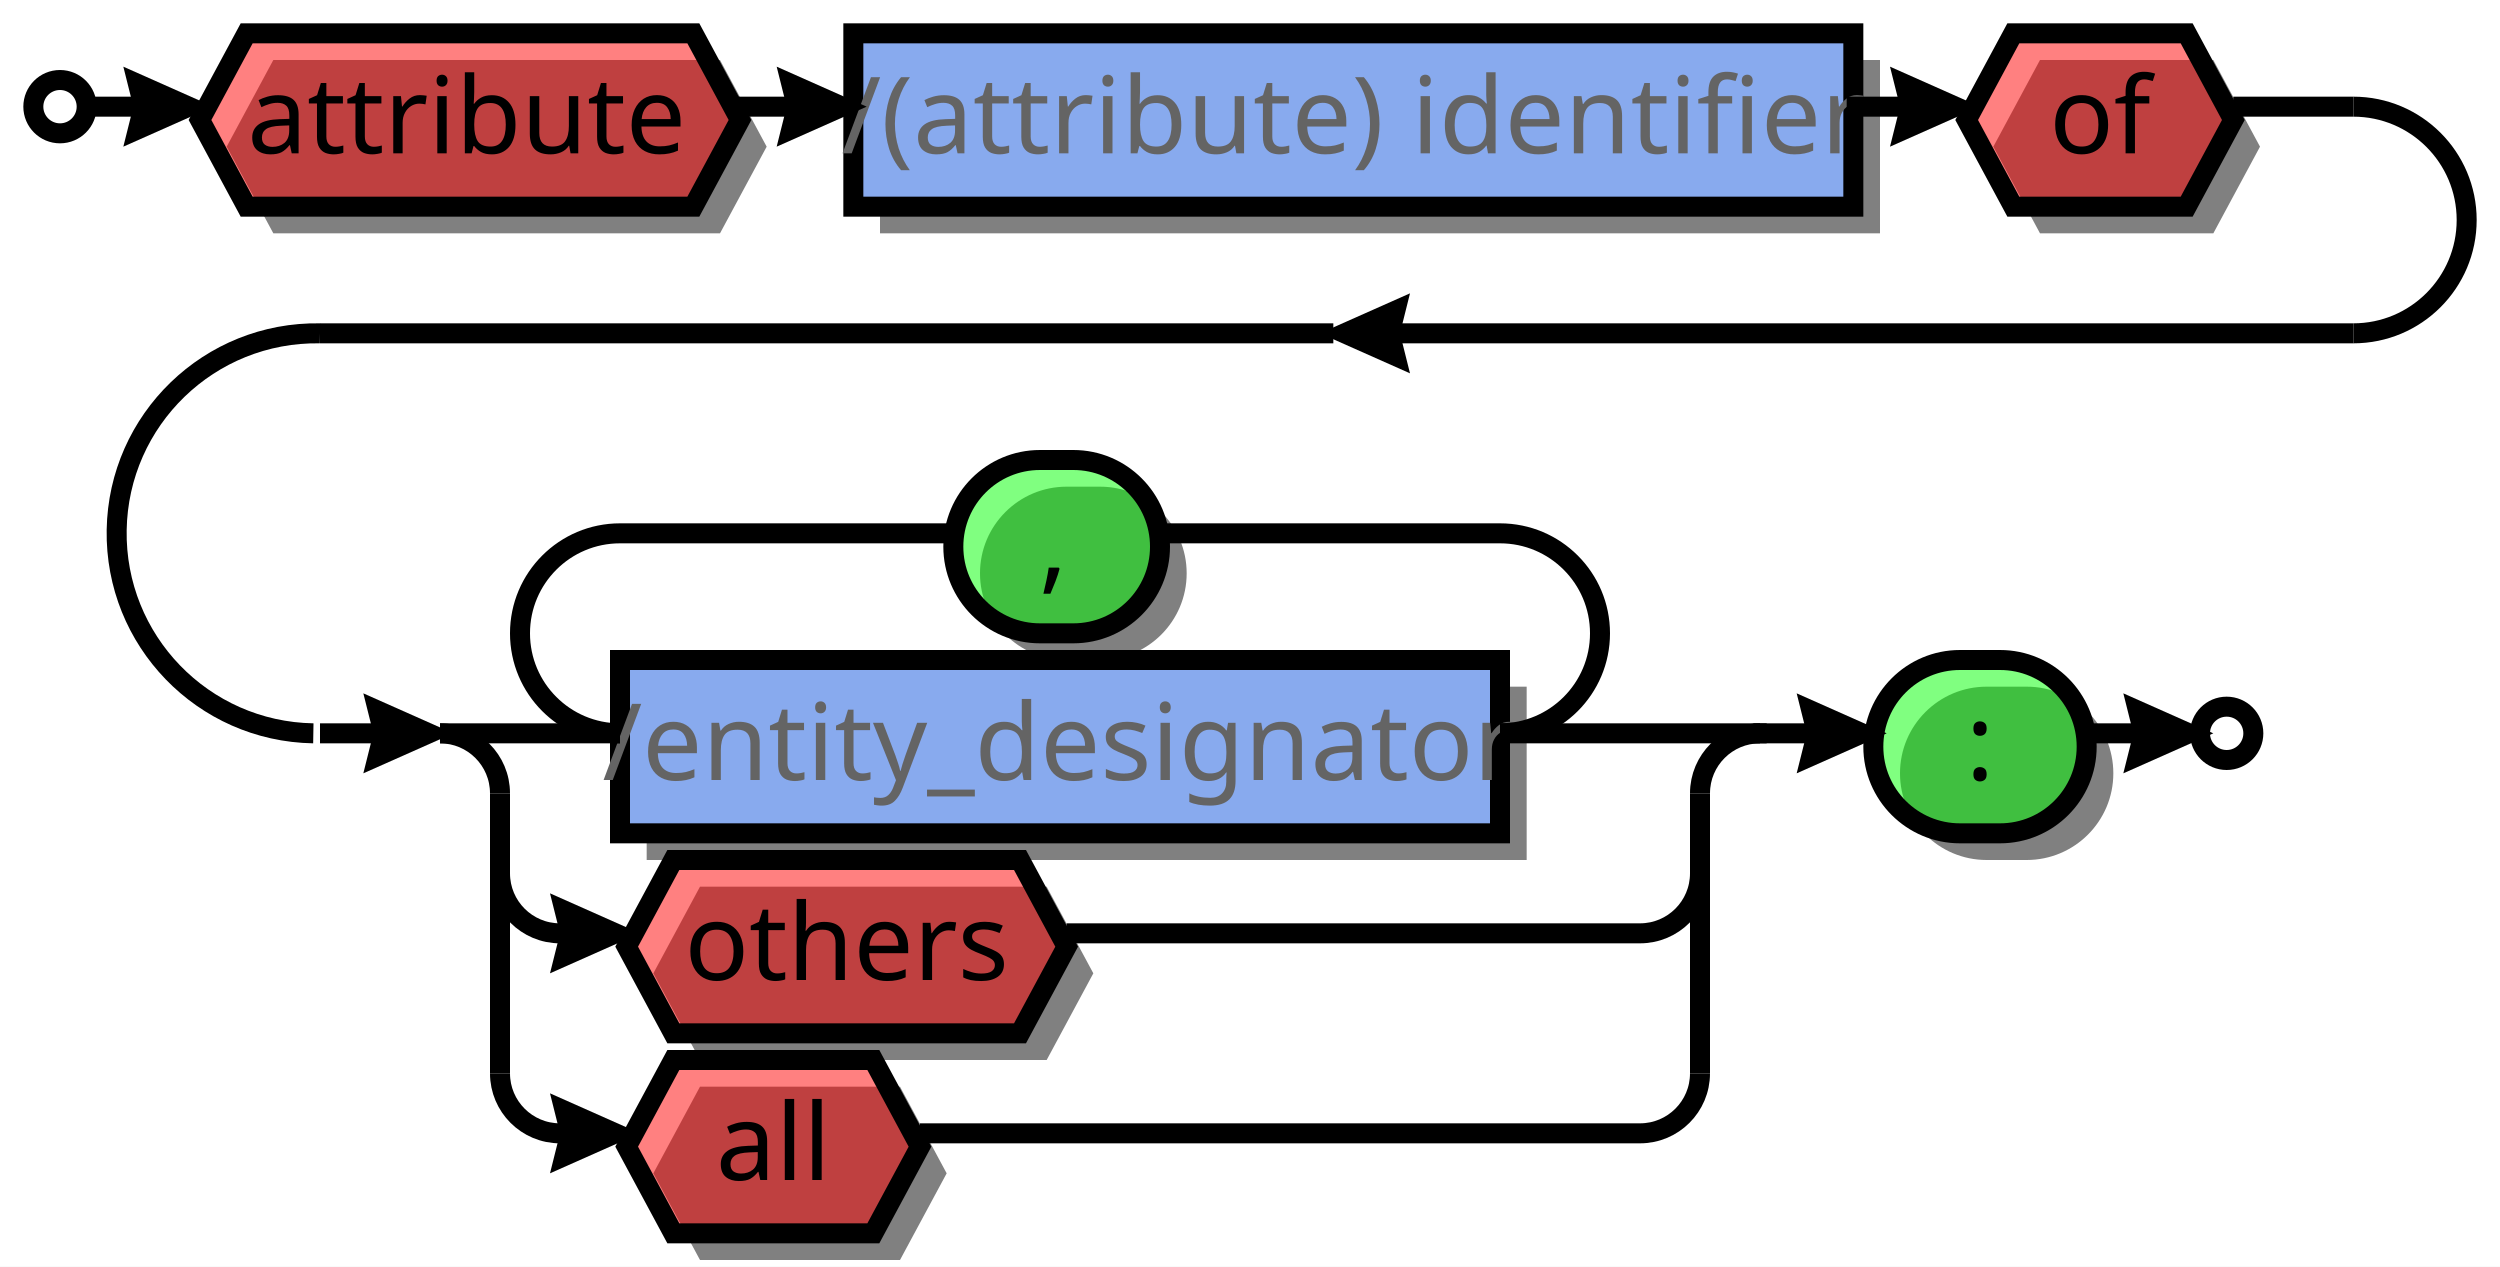
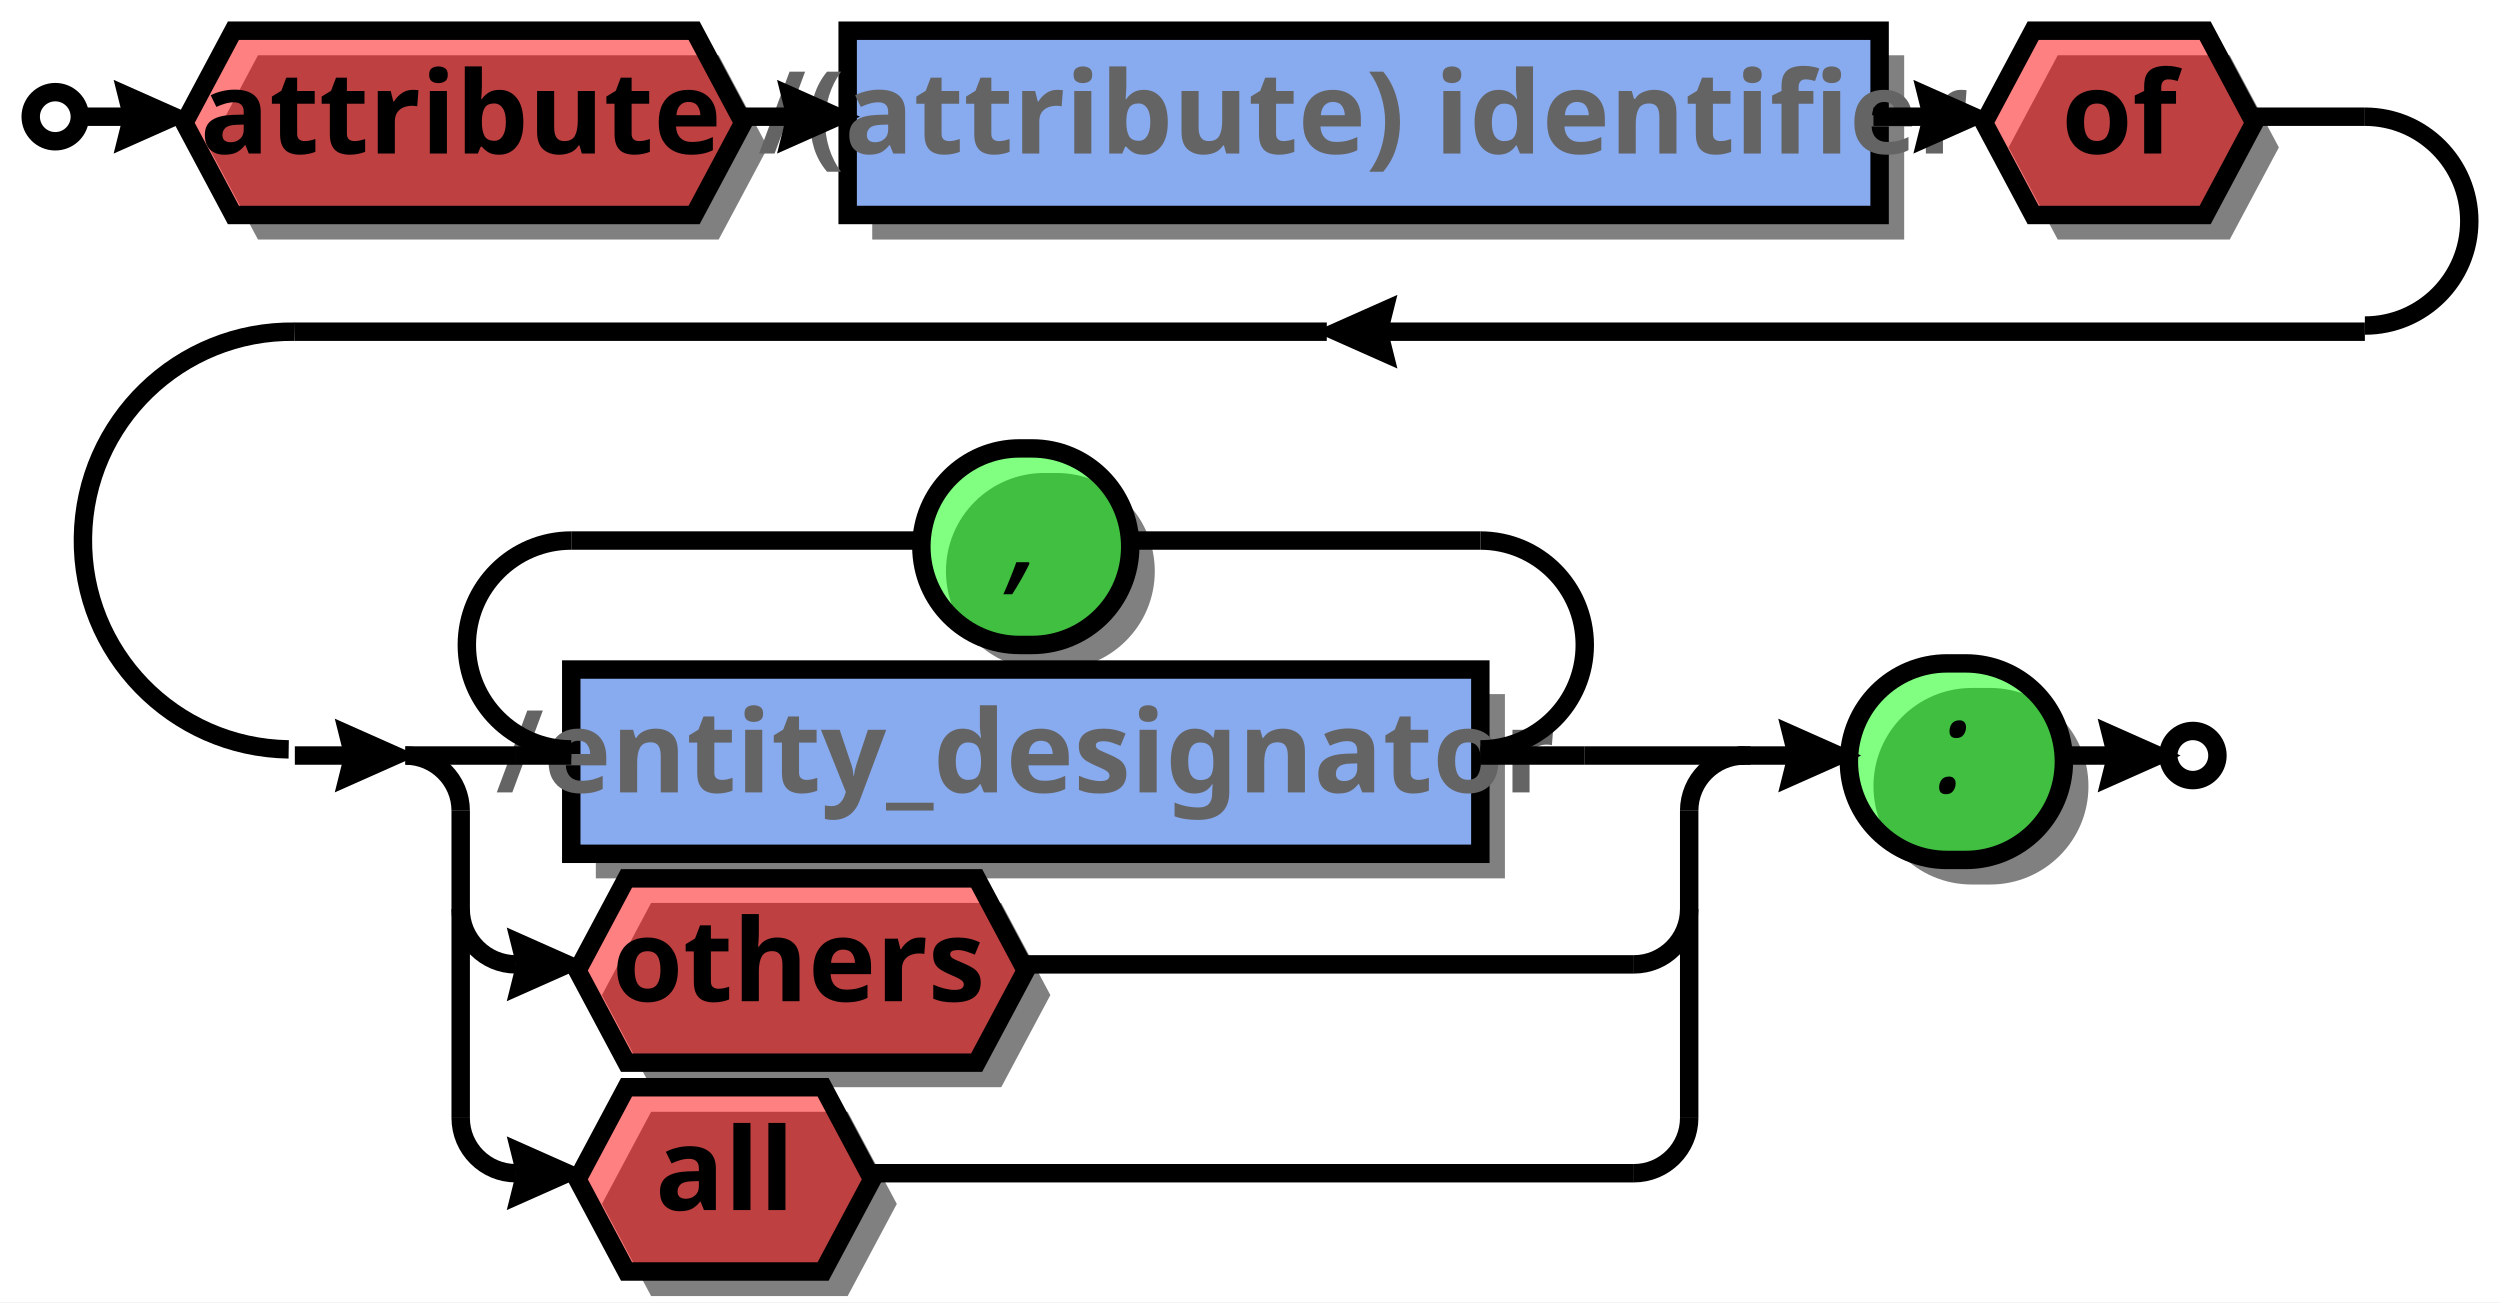
- <svg xmlns="http://www.w3.org/2000/svg" xml:space="preserve" width="375" height="190" version="1.1">
+ <svg xmlns="http://www.w3.org/2000/svg" xml:space="preserve" width="407" height="212" version="1.1">
  <style type="text/css">

.title_font {fill:#000000; text-anchor:middle;
- font-family:PT Sans Bold; font-size:12pt; font-weight:normal; font-style:normal; }
+ font-family:PT Sans Bold; font-size:22pt; font-weight:bold; font-style:normal; }
.token_font {fill:#000000; text-anchor:middle;
- font-family:PT Sans Italic; font-size:12pt; font-weight:normal; font-style:normal; }
+ font-family:PT Sans Italic; font-size:16pt; font-weight:normal; font-style:italic; }
.box_font {fill:#646464; text-anchor:middle;
- font-family:PT Sans Bold; font-size:12pt; font-weight:normal; font-style:normal; }
+ font-family:PT Sans Bold; font-size:14pt; font-weight:bold; font-style:normal; }
.hex_bubble_font {fill:#000000; text-anchor:middle;
- font-family:PT Sans Bold; font-size:12pt; font-weight:normal; font-style:normal; }
+ font-family:PT Sans Bold; font-size:14pt; font-weight:bold; font-style:normal; }
.label {fill: #000; text-anchor:middle; font-size:16pt; font-weight:bold; font-family:Sans;}
.link {fill: #0D47A1;}
.link:hover {fill: #0D47A1; text-decoration:underline;}
.link:visited {fill: #4A148C;}

</style>
  <defs>
    <marker id="arrow" markerWidth="5" markerHeight="4" refX="2.5" refY="2" orient="auto" markerUnits="strokeWidth">
      <path d="M0,0 L0.5,2 L0,4 L4.5,2 z" fill="#000000" />
    </marker>
  </defs>
  <rect width="100%" height="100%" fill="white" />
-   <circle cx="9" cy="16" r="4" stroke="#000000" stroke-width="3" fill="#ffffff" />
-   <path d="M41,35 H108 L115,22 L108,9 H41 L34,22 z" fill="#000000" fill-opacity="0.498" />
-   <path d="M37,31 H104 L111,18 L104,5 H37 L30,18 z" stroke="#000000" stroke-width="3" fill="#ff0000" fill-opacity="0.498" />
-   <text class="hex_bubble_font" x="70" y="23">attribute</text>
-   <rect x="132" y="9" width="150" height="26" fill="#000000" fill-opacity="0.498" />
-   <rect x="128" y="5" width="150" height="26" stroke="#000000" stroke-width="3" fill="#88aaee" fill-opacity="1.0" />
-   <text class="box_font" x="203" y="23">/(attribute) identifier</text>
-   <line x1="110" y1="16" x2="124" y2="16" stroke="#000000" stroke-width="3" marker-end="url(#arrow)" />
-   <path d="M306,35 H332 L339,22 L332,9 H306 L299,22 z" fill="#000000" fill-opacity="0.498" />
-   <path d="M302,31 H328 L335,18 L328,5 H302 L295,18 z" stroke="#000000" stroke-width="3" fill="#ff0000" fill-opacity="0.498" />
-   <text class="hex_bubble_font" x="315" y="23">of</text>
-   <line x1="277" y1="16" x2="291" y2="16" stroke="#000000" stroke-width="3" marker-end="url(#arrow)" />
-   <rect x="97" y="103" width="132" height="26" fill="#000000" fill-opacity="0.498" />
-   <rect x="93" y="99" width="132" height="26" stroke="#000000" stroke-width="3" fill="#88aaee" fill-opacity="1.0" />
-   <text class="box_font" x="159" y="117">/entity_designator</text>
-   <path d="M160,99 A13,13 0 0,1 160,73 H165 A13,13 0 0,1 165,99 z" fill="#000000" fill-opacity="0.498" />
-   <path d="M156,95 A13,13 0 0,1 156,69 H161 A13,13 0 0,1 161,95 z" stroke="#000000" stroke-width="3" fill="#00ff00" fill-opacity="0.498" />
-   <text class="token_font" x="158" y="87">,</text>
-   <line x1="93" y1="80" x2="143" y2="80" stroke="#000000" stroke-width="3" />
-   <line x1="174" y1="80" x2="225" y2="80" stroke="#000000" stroke-width="3" />
-   <line x1="84" y1="110" x2="93" y2="110" stroke="#000000" stroke-width="3" />
-   <path d="M93,80 A15,15 0 0,0 93,110" stroke="#000000" stroke-width="3" fill="none" />
-   <path d="M225,110 A15,15 0 0,0 225,80" stroke="#000000" stroke-width="3" fill="none" />
-   <line x1="225" y1="110" x2="240" y2="110" stroke="#000000" stroke-width="3" />
-   <path d="M105,159 H157 L164,146 L157,133 H105 L98,146 z" fill="#000000" fill-opacity="0.498" />
-   <path d="M101,155 H153 L160,142 L153,129 H101 L94,142 z" stroke="#000000" stroke-width="3" fill="#ff0000" fill-opacity="0.498" />
-   <text class="hex_bubble_font" x="127" y="147">others</text>
-   <path d="M105,189 H135 L142,176 L135,163 H105 L98,176 z" fill="#000000" fill-opacity="0.498" />
-   <path d="M101,185 H131 L138,172 L131,159 H101 L94,172 z" stroke="#000000" stroke-width="3" fill="#ff0000" fill-opacity="0.498" />
-   <text class="hex_bubble_font" x="116" y="177">all</text>
-   <line x1="66" y1="110" x2="84" y2="110" stroke="#000000" stroke-width="3" />
-   <line x1="240" y1="110" x2="265" y2="110" stroke="#000000" stroke-width="3" />
-   <path d="M75,119 A9,9 0 0,0 66,110" stroke="#000000" stroke-width="3" fill="none" />
-   <line x1="84" y1="140" x2="90" y2="140" stroke="#000000" stroke-width="3" marker-end="url(#arrow)" />
-   <line x1="160" y1="140" x2="246" y2="140" stroke="#000000" stroke-width="3" />
-   <path d="M75,131 A9,9 0 0,0 84,140" stroke="#000000" stroke-width="3" fill="none" />
-   <path d="M246,140 A9,9 0 0,0 255,131" stroke="#000000" stroke-width="3" fill="none" />
-   <line x1="84" y1="170" x2="90" y2="170" stroke="#000000" stroke-width="3" marker-end="url(#arrow)" />
-   <line x1="138" y1="170" x2="246" y2="170" stroke="#000000" stroke-width="3" />
-   <path d="M75,161 A9,9 0 0,0 84,170" stroke="#000000" stroke-width="3" fill="none" />
-   <path d="M246,170 A9,9 0 0,0 255,161" stroke="#000000" stroke-width="3" fill="none" />
-   <path d="M264,110 A9,9 0 0,0 255,119" stroke="#000000" stroke-width="3" fill="none" />
-   <line x1="75" y1="161" x2="75" y2="119" stroke="#000000" stroke-width="3" />
-   <line x1="255" y1="161" x2="255" y2="119" stroke="#000000" stroke-width="3" />
-   <path d="M298,129 A13,13 0 0,1 298,103 H304 A13,13 0 0,1 304,129 z" fill="#000000" fill-opacity="0.498" />
-   <path d="M294,125 A13,13 0 0,1 294,99 H300 A13,13 0 0,1 300,125 z" stroke="#000000" stroke-width="3" fill="#00ff00" fill-opacity="0.498" />
-   <text class="token_font" x="297" y="117">:</text>
-   <line x1="263" y1="110" x2="277" y2="110" stroke="#000000" stroke-width="3" marker-end="url(#arrow)" />
-   <line x1="335" y1="16" x2="353" y2="16" stroke="#000000" stroke-width="3" />
-   <path d="M353,50 A17,17 0 0,0 353,16" stroke="#000000" stroke-width="3" fill="none" />
-   <line x1="353" y1="50" x2="204" y2="50" stroke="#000000" stroke-width="3" marker-end="url(#arrow)" />
-   <line x1="200" y1="50" x2="48" y2="50" stroke="#000000" stroke-width="3" />
-   <path d="M48,50 A30,30 0 0,0 47,110" stroke="#000000" stroke-width="3" fill="none" />
-   <line x1="48" y1="110" x2="62" y2="110" stroke="#000000" stroke-width="3" marker-end="url(#arrow)" />
-   <line x1="12" y1="16" x2="26" y2="16" stroke="#000000" stroke-width="3" marker-end="url(#arrow)" />
-   <circle cx="334" cy="110" r="4" stroke="#000000" stroke-width="3" fill="#ffffff" />
-   <line x1="312" y1="110" x2="326" y2="110" stroke="#000000" stroke-width="3" marker-end="url(#arrow)" />
+   <circle cx="9" cy="19" r="4" stroke="#000000" stroke-width="3" fill="#ffffff" />
+   <path d="M42,39 H117 L125,24 L117,9 H42 L34,24 z" fill="#000000" fill-opacity="0.498" />
+   <path d="M38,35 H113 L121,20 L113,5 H38 L30,20 z" stroke="#000000" stroke-width="3" fill="#ff0000" fill-opacity="0.498" />
+   <text class="hex_bubble_font" x="75" y="25">attribute</text>
+   <rect x="142" y="9" width="168" height="30" fill="#000000" fill-opacity="0.498" />
+   <rect x="138" y="5" width="168" height="30" stroke="#000000" stroke-width="3" fill="#88aaee" fill-opacity="1.0" />
+   <text class="box_font" x="222" y="25">/(attribute) identifier</text>
+   <line x1="120" y1="19" x2="134" y2="19" stroke="#000000" stroke-width="3" marker-end="url(#arrow)" />
+   <path d="M335,39 H363 L371,24 L363,9 H335 L327,24 z" fill="#000000" fill-opacity="0.498" />
+   <path d="M331,35 H359 L367,20 L359,5 H331 L323,20 z" stroke="#000000" stroke-width="3" fill="#ff0000" fill-opacity="0.498" />
+   <text class="hex_bubble_font" x="345" y="25">of</text>
+   <line x1="305" y1="19" x2="319" y2="19" stroke="#000000" stroke-width="3" marker-end="url(#arrow)" />
+   <rect x="97" y="113" width="148" height="30" fill="#000000" fill-opacity="0.498" />
+   <rect x="93" y="109" width="148" height="30" stroke="#000000" stroke-width="3" fill="#88aaee" fill-opacity="1.0" />
+   <text class="box_font" x="167" y="129">/entity_designator</text>
+   <path d="M170,109 A16,16 0 0,1 170,77 H172 A16,16 0 0,1 172,109 z" fill="#000000" fill-opacity="0.498" />
+   <path d="M166,105 A16,16 0 0,1 166,73 H168 A16,16 0 0,1 168,105 z" stroke="#000000" stroke-width="3" fill="#00ff00" fill-opacity="0.498" />
+   <text class="token_font" x="167" y="94">,</text>
+   <line x1="93" y1="88" x2="150" y2="88" stroke="#000000" stroke-width="3" />
+   <line x1="184" y1="88" x2="241" y2="88" stroke="#000000" stroke-width="3" />
+   <line x1="84" y1="123" x2="93" y2="123" stroke="#000000" stroke-width="3" />
+   <path d="M93,88 A17,17 0 0,0 93,122" stroke="#000000" stroke-width="3" fill="none" />
+   <path d="M241,122 A17,17 0 0,0 241,88" stroke="#000000" stroke-width="3" fill="none" />
+   <line x1="241" y1="123" x2="258" y2="123" stroke="#000000" stroke-width="3" />
+   <path d="M106,177 H163 L171,162 L163,147 H106 L98,162 z" fill="#000000" fill-opacity="0.498" />
+   <path d="M102,173 H159 L167,158 L159,143 H102 L94,158 z" stroke="#000000" stroke-width="3" fill="#ff0000" fill-opacity="0.498" />
+   <text class="hex_bubble_font" x="130" y="163">others</text>
+   <path d="M106,211 H138 L146,196 L138,181 H106 L98,196 z" fill="#000000" fill-opacity="0.498" />
+   <path d="M102,207 H134 L142,192 L134,177 H102 L94,192 z" stroke="#000000" stroke-width="3" fill="#ff0000" fill-opacity="0.498" />
+   <text class="hex_bubble_font" x="118" y="197">all</text>
+   <line x1="66" y1="123" x2="84" y2="123" stroke="#000000" stroke-width="3" />
+   <line x1="258" y1="123" x2="285" y2="123" stroke="#000000" stroke-width="3" />
+   <path d="M75,132 A9,9 0 0,0 66,123" stroke="#000000" stroke-width="3" fill="none" />
+   <line x1="84" y1="157" x2="90" y2="157" stroke="#000000" stroke-width="3" marker-end="url(#arrow)" />
+   <line x1="167" y1="157" x2="266" y2="157" stroke="#000000" stroke-width="3" />
+   <path d="M75,148 A9,9 0 0,0 84,157" stroke="#000000" stroke-width="3" fill="none" />
+   <path d="M266,157 A9,9 0 0,0 275,148" stroke="#000000" stroke-width="3" fill="none" />
+   <line x1="84" y1="191" x2="90" y2="191" stroke="#000000" stroke-width="3" marker-end="url(#arrow)" />
+   <line x1="142" y1="191" x2="266" y2="191" stroke="#000000" stroke-width="3" />
+   <path d="M75,182 A9,9 0 0,0 84,191" stroke="#000000" stroke-width="3" fill="none" />
+   <path d="M266,191 A9,9 0 0,0 275,182" stroke="#000000" stroke-width="3" fill="none" />
+   <path d="M284,123 A9,9 0 0,0 275,132" stroke="#000000" stroke-width="3" fill="none" />
+   <line x1="75" y1="182" x2="75" y2="132" stroke="#000000" stroke-width="3" />
+   <line x1="275" y1="182" x2="275" y2="132" stroke="#000000" stroke-width="3" />
+   <path d="M321,144 A16,16 0 0,1 321,112 H324 A16,16 0 0,1 324,144 z" fill="#000000" fill-opacity="0.498" />
+   <path d="M317,140 A16,16 0 0,1 317,108 H320 A16,16 0 0,1 320,140 z" stroke="#000000" stroke-width="3" fill="#00ff00" fill-opacity="0.498" />
+   <text class="token_font" x="318" y="129">:</text>
+   <line x1="283" y1="123" x2="297" y2="123" stroke="#000000" stroke-width="3" marker-end="url(#arrow)" />
+   <line x1="367" y1="19" x2="385" y2="19" stroke="#000000" stroke-width="3" />
+   <path d="M385,53 A17,17 0 0,0 385,19" stroke="#000000" stroke-width="3" fill="none" />
+   <line x1="385" y1="54" x2="220" y2="54" stroke="#000000" stroke-width="3" marker-end="url(#arrow)" />
+   <line x1="216" y1="54" x2="48" y2="54" stroke="#000000" stroke-width="3" />
+   <path d="M48,54 A34,34 0 0,0 47,122" stroke="#000000" stroke-width="3" fill="none" />
+   <line x1="48" y1="123" x2="62" y2="123" stroke="#000000" stroke-width="3" marker-end="url(#arrow)" />
+   <line x1="12" y1="19" x2="26" y2="19" stroke="#000000" stroke-width="3" marker-end="url(#arrow)" />
+   <circle cx="357" cy="123" r="4" stroke="#000000" stroke-width="3" fill="#ffffff" />
+   <line x1="335" y1="123" x2="349" y2="123" stroke="#000000" stroke-width="3" marker-end="url(#arrow)" />
</svg>
